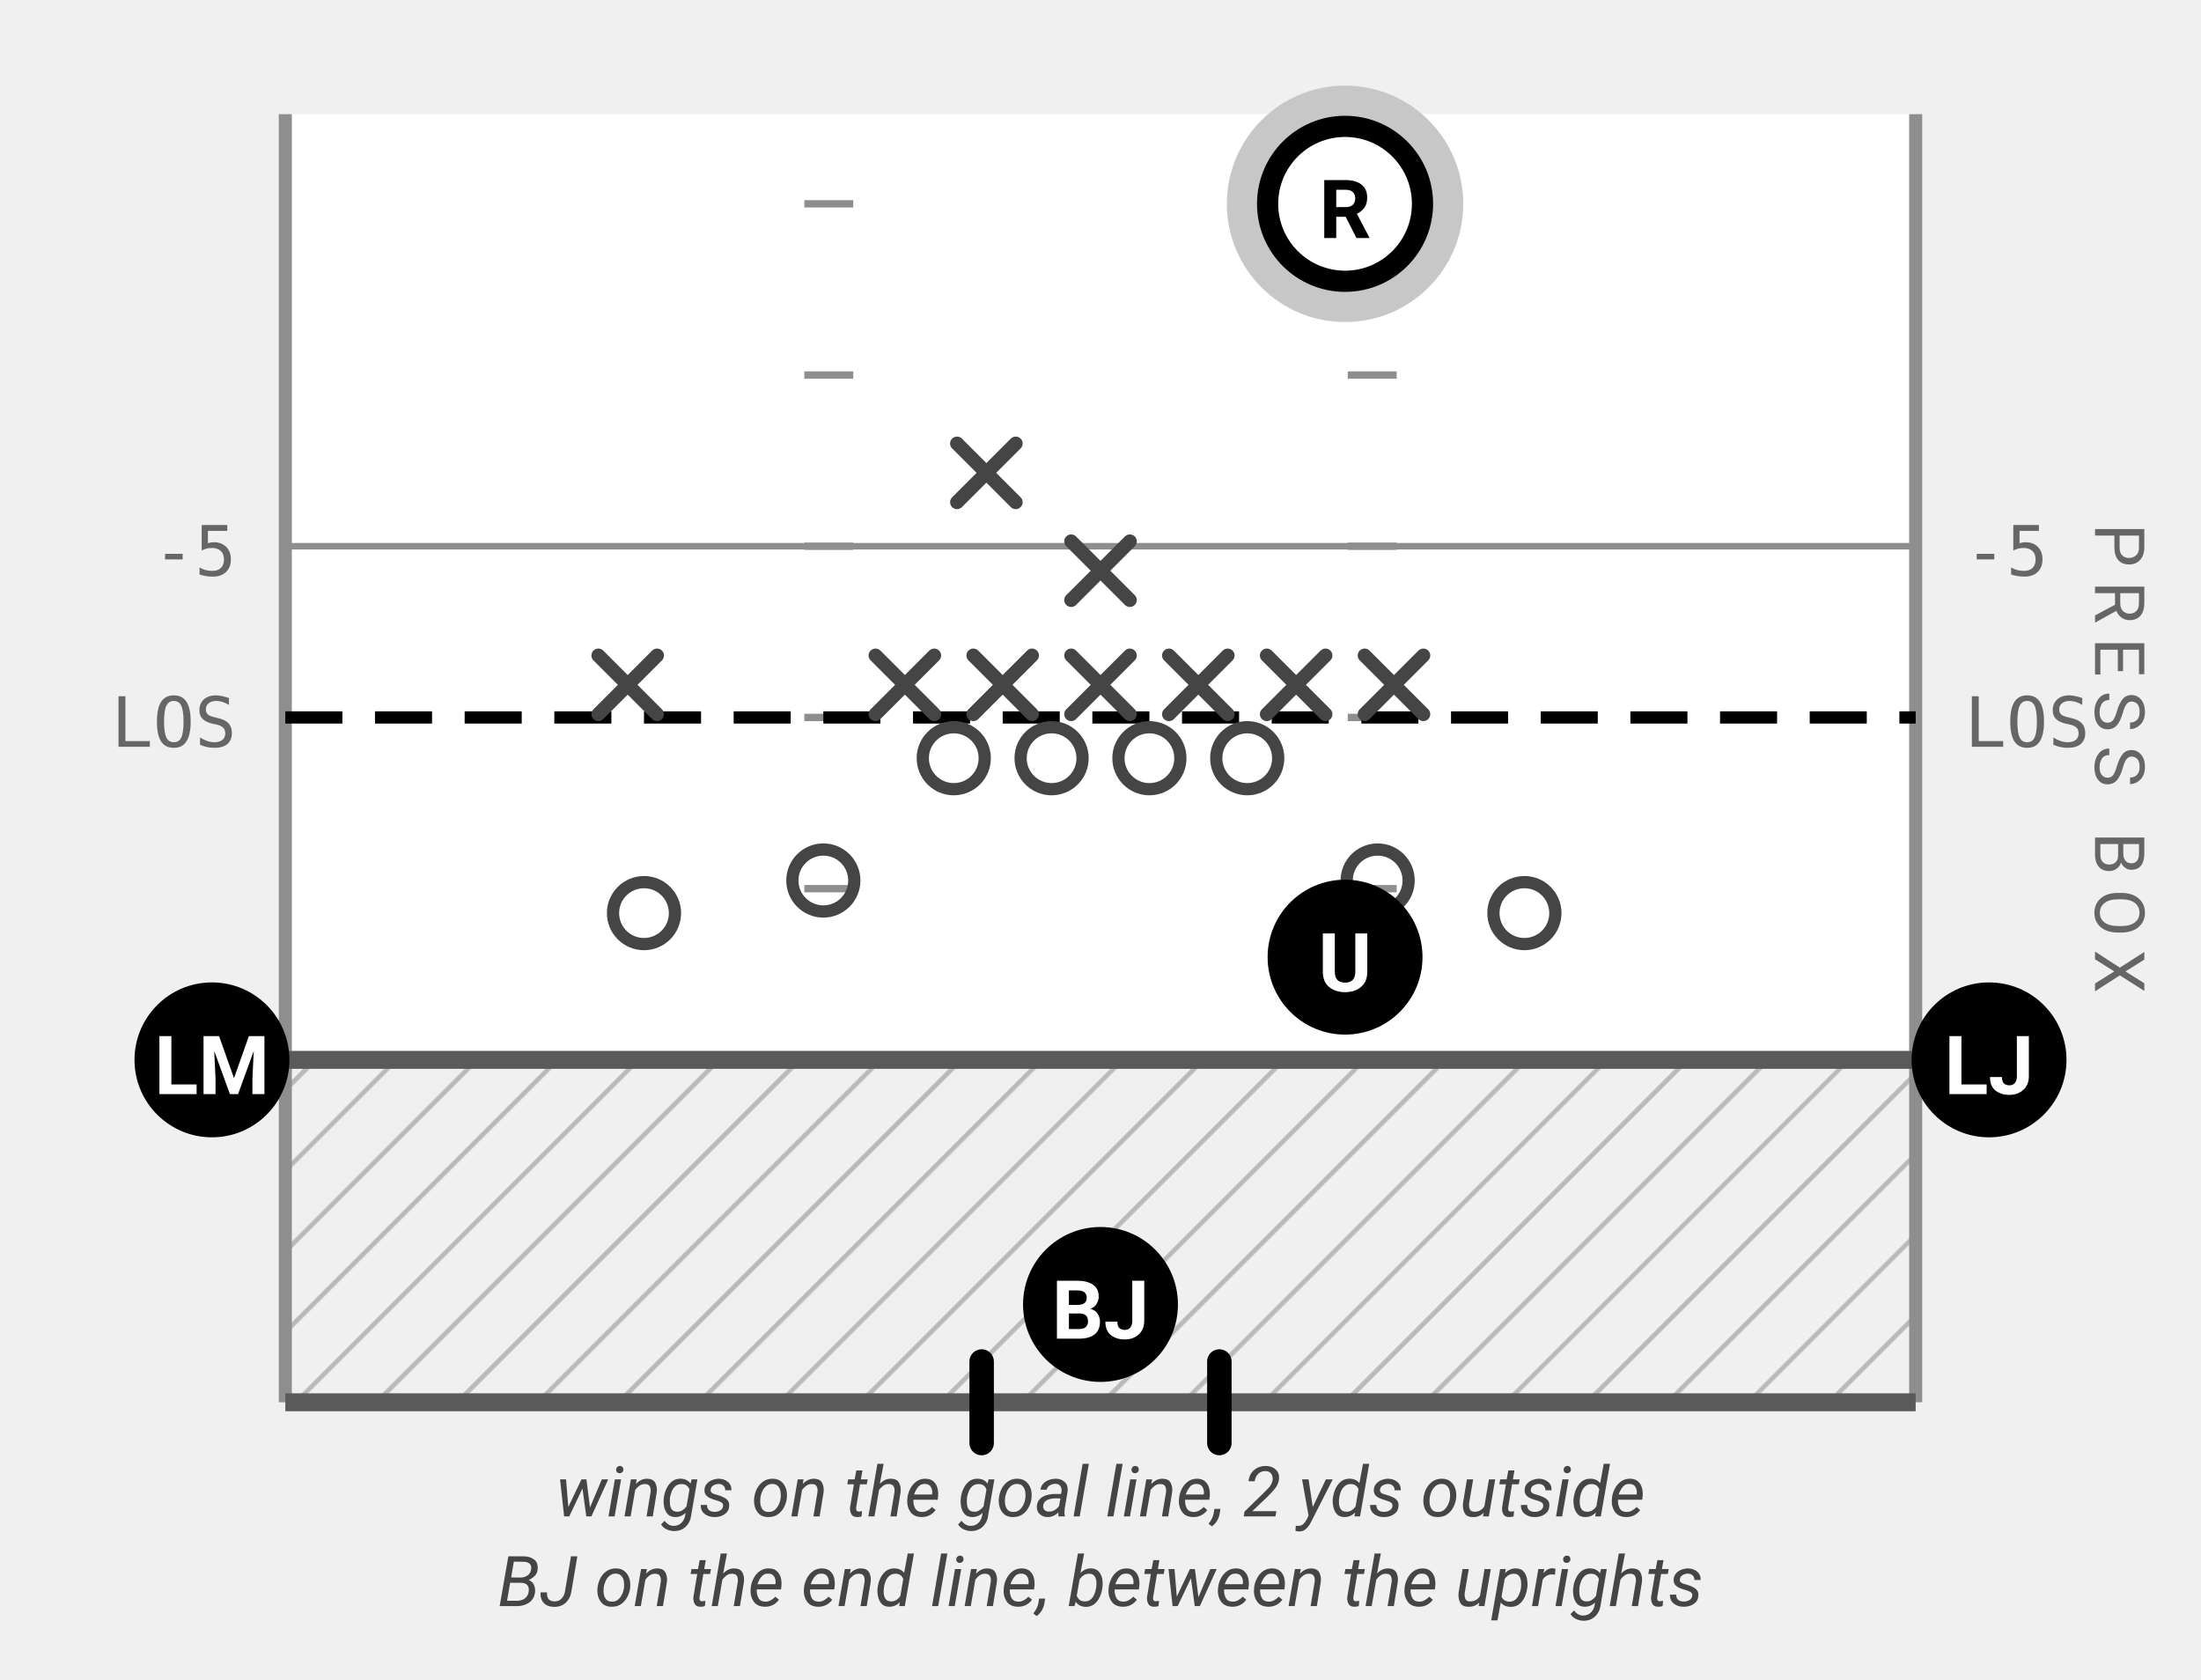
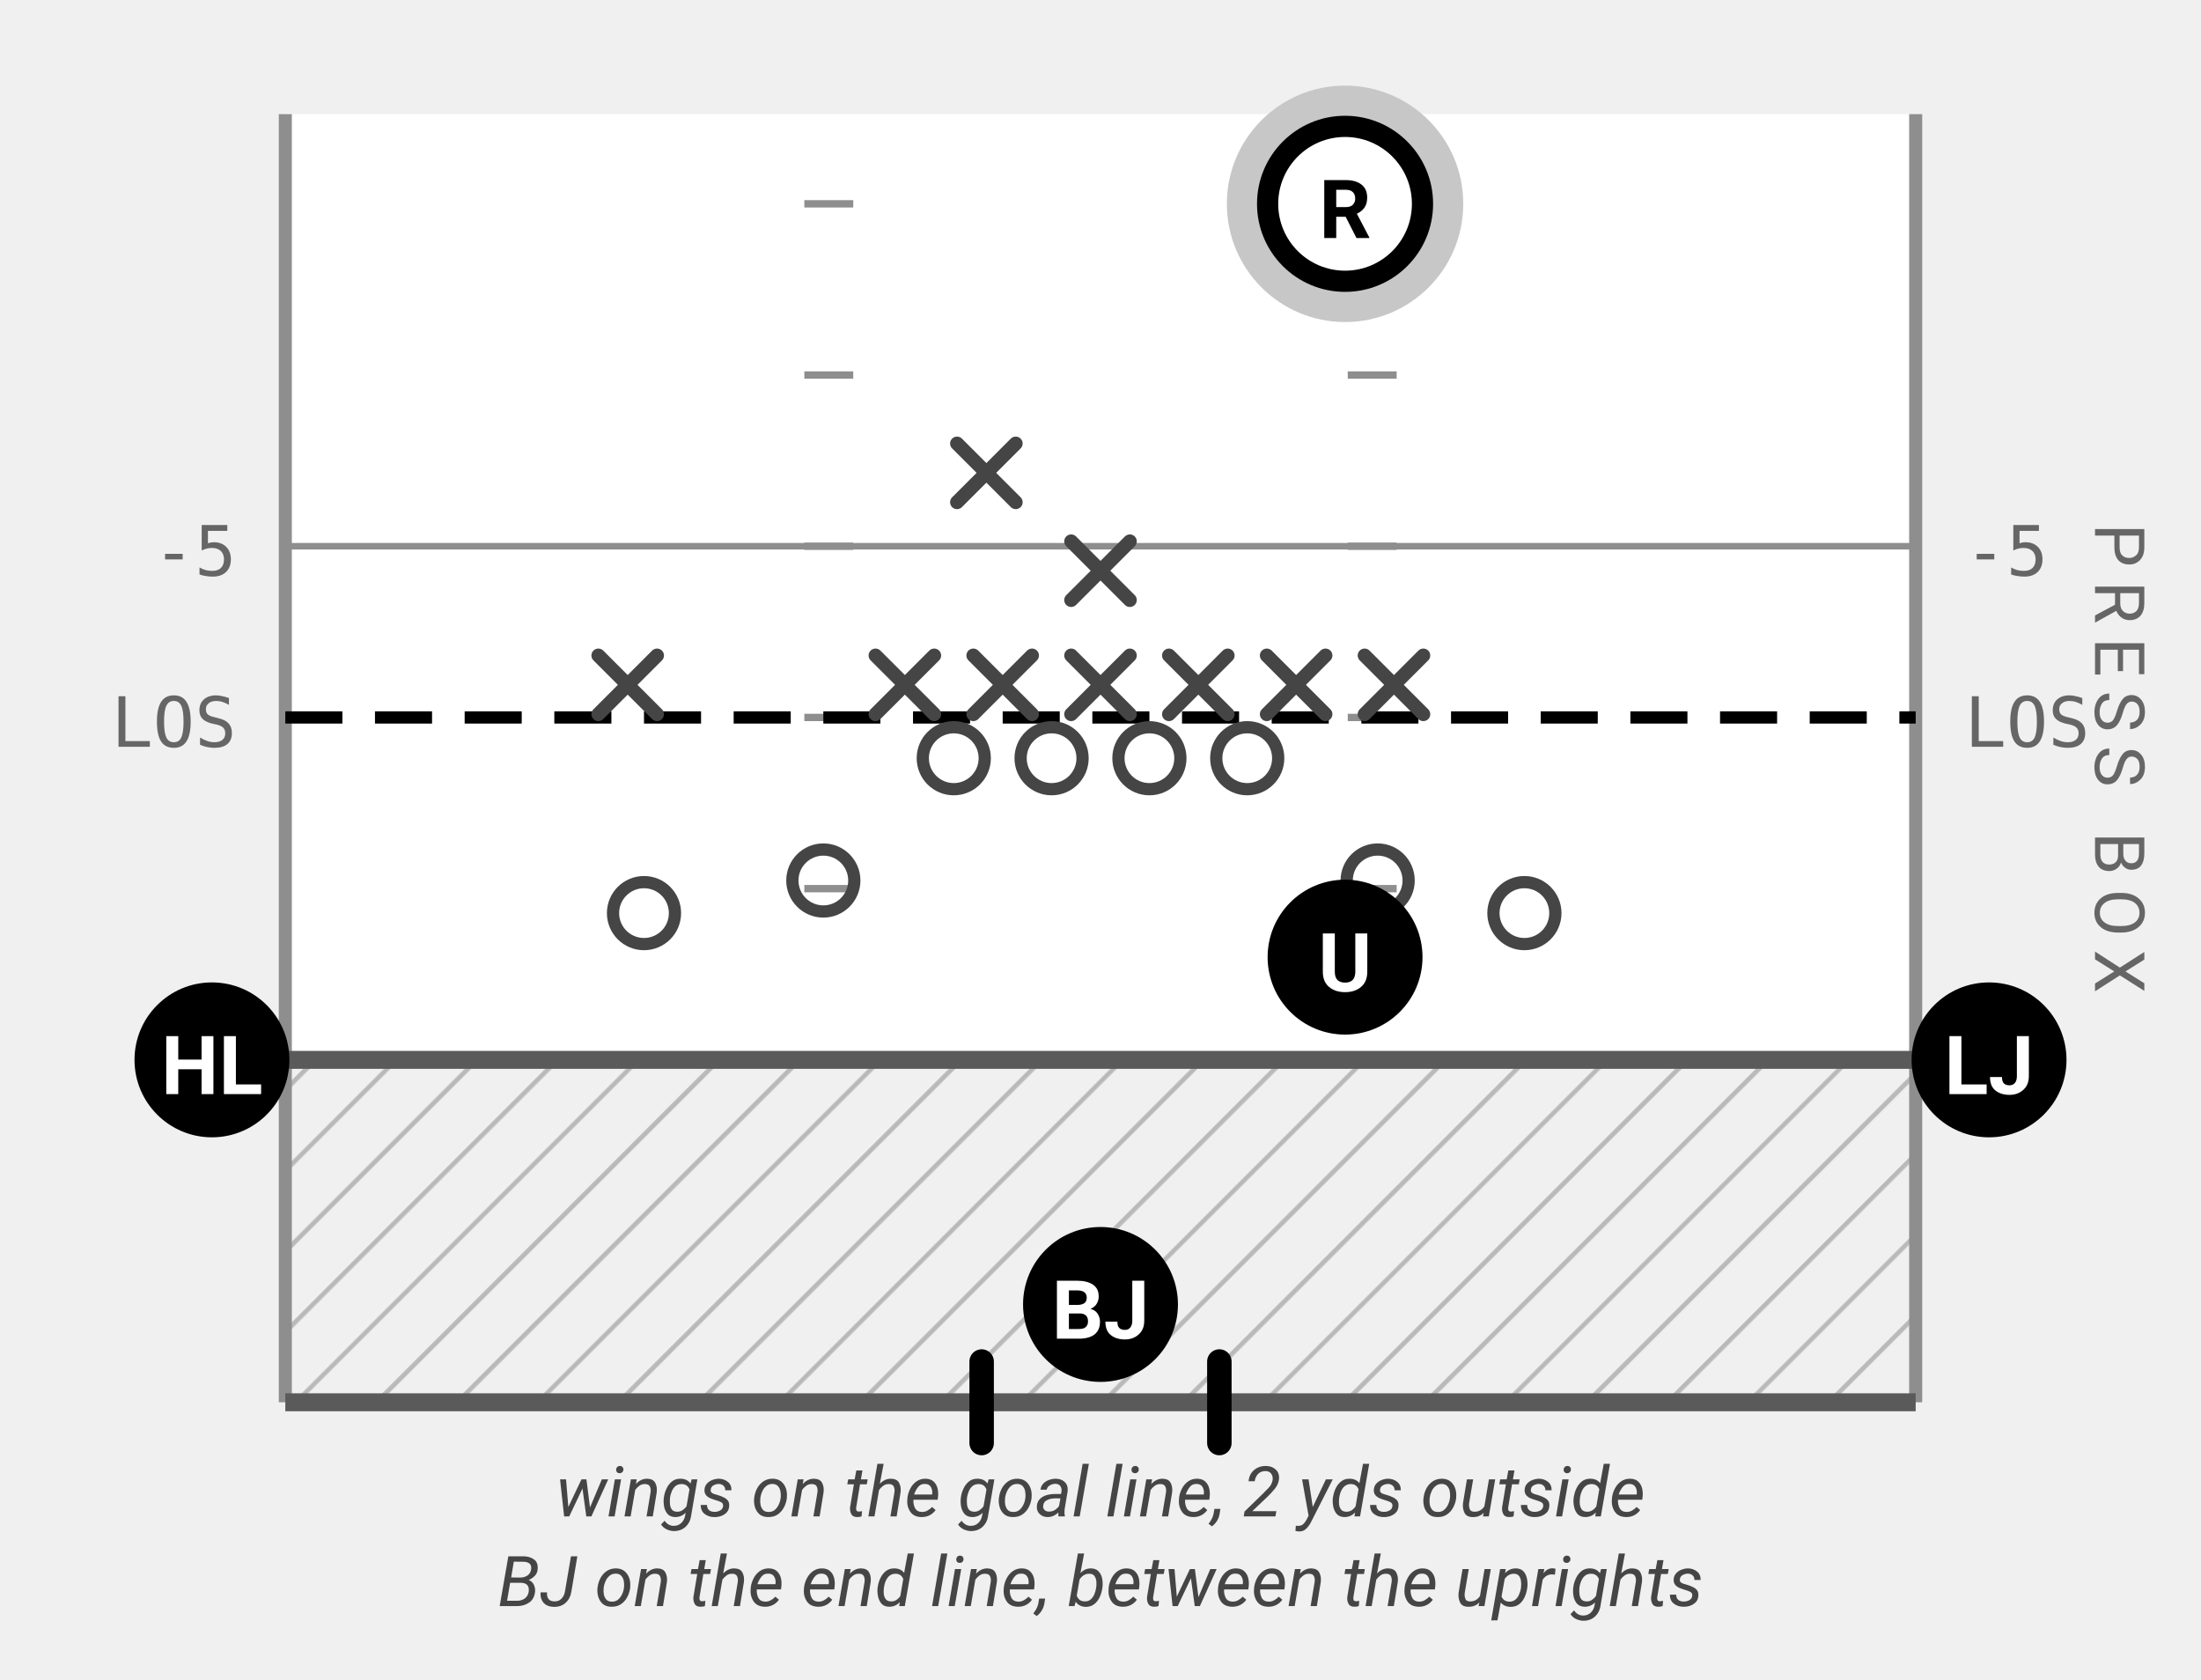
<svg xmlns="http://www.w3.org/2000/svg" viewBox="0 0 270 206" role="img" aria-label="Goal line — Referee position, crew of 5">
  <style>svg{font-family:system-ui,-apple-system,"Segoe UI",Roboto,"Helvetica Neue",Arial,sans-serif}
.turf{fill:#FFFFFF}
.ez{fill:url(#hz)}
.hl{stroke:#B8B8B8;stroke-width:1.15}
.sl{stroke:#8E8E8E;stroke-width:1.6;fill:none}
.yl{stroke:#8E8E8E;stroke-width:.8;fill:none}
.gl{stroke:#5A5A5A;stroke-width:2.2;fill:none}
.rl{stroke:#000000;stroke-width:1.5;stroke-dasharray:7 4;fill:none}
.hash{stroke:#8E8E8E;stroke-width:.9}
.post{stroke:#000000;stroke-width:3;fill:none;stroke-linecap:round}
.ylab{font-family:ui-monospace,Menlo,Consolas,monospace;font-size:8.5px;fill:#666666}
.ylab.end{text-anchor:end}
.ylab.start{text-anchor:start}
.pb{font-size:8.5px;letter-spacing:.2em;fill:#666666;text-anchor:middle;text-transform:uppercase}
.kp line{stroke:#454545;stroke-width:1.7;stroke-linecap:round}
.rp{fill:none;stroke:#454545;stroke-width:1.5}
.hat-b{fill:#000000}
.hat-w{fill:#FFFFFF;stroke:#000000;stroke-width:2.6}
.halo{fill:#C7C7C7}
.mk{font-size:10px;font-weight:600;text-anchor:middle}
.mk-l{fill:#FFFFFF}
.mk-d{fill:#000000}
.mv{stroke:#000000;stroke-width:1.7;fill:none;stroke-dasharray:.1 4.4;stroke-linecap:round}
.arh{fill:#000000}
.mvlab{font-size:8.4px;fill:#454545;text-anchor:middle;font-style:italic}
.note{font-size:8.6px;fill:#454545;font-style:italic}
.note.middle{text-anchor:middle}
.note.start{text-anchor:start}
.note.end{text-anchor:end}
.flagk{fill:#000000}
.flagt{stroke:#000000;stroke-width:1.4;stroke-linecap:round}</style>
  <defs>
    <pattern id="hz" width="7" height="7" patternUnits="userSpaceOnUse" patternTransform="rotate(45)">
      <line x1="0" y1="0" x2="0" y2="7" class="hl" />
    </pattern>
    <marker id="ar" viewBox="0 0 10 10" refX="8" refY="5" markerWidth="5" markerHeight="5" orient="auto-start-reverse">
      <path d="M0,1 L9,5 L0,9 z" class="arh" />
    </marker>
  </defs>
  <rect x="35" y="14" width="200" height="116" class="turf" />
  <rect x="35" y="130" width="200" height="42" class="ez" />
  <line x1="98.67" y1="25" x2="104.67" y2="25" class="hash" />
  <line x1="165.33" y1="25" x2="171.33" y2="25" class="hash" />
  <line x1="98.67" y1="46" x2="104.67" y2="46" class="hash" />
  <line x1="165.33" y1="46" x2="171.33" y2="46" class="hash" />
  <line x1="98.67" y1="67" x2="104.67" y2="67" class="hash" />
  <line x1="165.33" y1="67" x2="171.33" y2="67" class="hash" />
  <line x1="98.67" y1="88" x2="104.67" y2="88" class="hash" />
  <line x1="165.33" y1="88" x2="171.33" y2="88" class="hash" />
  <line x1="98.67" y1="109" x2="104.67" y2="109" class="hash" />
  <line x1="165.33" y1="109" x2="171.33" y2="109" class="hash" />
  <line x1="98.67" y1="130" x2="104.67" y2="130" class="hash" />
  <line x1="165.33" y1="130" x2="171.33" y2="130" class="hash" />
  <line x1="35" y1="14" x2="35" y2="172" class="sl" />
  <line x1="235" y1="14" x2="235" y2="172" class="sl" />
  <line x1="35" y1="67" x2="235" y2="67" class="yl" />
  <text x="29" y="70.6" class="ylab end">-5</text>
  <text x="241" y="70.6" class="ylab start">-5</text>
  <line x1="35" y1="88" x2="235" y2="88" class="rl" />
  <text x="29" y="91.6" class="ylab end">LOS</text>
  <text x="241" y="91.6" class="ylab start">LOS</text>
  <line x1="35" y1="130" x2="235" y2="130" class="gl" />
  <text x="29" y="133.6" class="ylab end">G</text>
  <text x="241" y="133.6" class="ylab start">G</text>
  <line x1="35" y1="172" x2="235" y2="172" class="gl" />
  <line x1="120.42" y1="167" x2="120.42" y2="177" class="post" />
  <line x1="149.58" y1="167" x2="149.58" y2="177" class="post" />
  <text x="257" y="93" class="pb" transform="rotate(90 257 93)">PRESS BOX</text>
  <g class="kp">
    <line x1="107.4" y1="80.4" x2="114.6" y2="87.6" />
    <line x1="107.4" y1="87.6" x2="114.6" y2="80.4" />
  </g>
  <g class="kp">
    <line x1="119.4" y1="80.4" x2="126.6" y2="87.6" />
    <line x1="119.4" y1="87.6" x2="126.6" y2="80.4" />
  </g>
  <g class="kp">
    <line x1="131.4" y1="80.4" x2="138.6" y2="87.6" />
    <line x1="131.4" y1="87.6" x2="138.6" y2="80.4" />
  </g>
  <g class="kp">
    <line x1="143.4" y1="80.4" x2="150.6" y2="87.6" />
    <line x1="143.4" y1="87.6" x2="150.6" y2="80.4" />
  </g>
  <g class="kp">
    <line x1="155.4" y1="80.4" x2="162.6" y2="87.6" />
    <line x1="155.4" y1="87.6" x2="162.6" y2="80.4" />
  </g>
  <g class="kp">
    <line x1="167.4" y1="80.4" x2="174.6" y2="87.6" />
    <line x1="167.4" y1="87.6" x2="174.6" y2="80.4" />
  </g>
  <g class="kp">
    <line x1="73.4" y1="80.4" x2="80.6" y2="87.6" />
    <line x1="73.4" y1="87.6" x2="80.6" y2="80.4" />
  </g>
  <g class="kp">
    <line x1="131.4" y1="66.4" x2="138.6" y2="73.6" />
    <line x1="131.4" y1="73.6" x2="138.6" y2="66.4" />
  </g>
  <g class="kp">
    <line x1="117.4" y1="54.4" x2="124.6" y2="61.6" />
    <line x1="117.4" y1="61.6" x2="124.6" y2="54.4" />
  </g>
  <circle cx="117" cy="93" r="3.8" class="rp" />
  <circle cx="129" cy="93" r="3.8" class="rp" />
  <circle cx="141" cy="93" r="3.8" class="rp" />
  <circle cx="153" cy="93" r="3.8" class="rp" />
  <circle cx="101" cy="108" r="3.8" class="rp" />
  <circle cx="169" cy="108" r="3.8" class="rp" />
  <circle cx="79" cy="112" r="3.8" class="rp" />
  <circle cx="187" cy="112" r="3.8" class="rp" />
  <g class="you">
    <circle cx="165" cy="25" r="14.5" class="halo" />
    <circle cx="165" cy="25" r="9.5" class="hat-w" />
    <text x="165" y="29.2" class="mk mk-d">R</text>
  </g>
  <g>
    <circle cx="165" cy="117.4" r="9.5" class="hat-b" />
    <text x="165" y="121.6" class="mk mk-l">U</text>
  </g>
  <g>
    <circle cx="26" cy="130" r="9.5" class="hat-b" />
-     <text x="26" y="134.2" class="mk mk-l">LM</text>
+     <text x="26" y="134.2" class="mk mk-l">HL</text>
  </g>
  <g>
    <circle cx="244" cy="130" r="9.5" class="hat-b" />
    <text x="244" y="134.2" class="mk mk-l">LJ</text>
  </g>
  <g>
    <circle cx="135" cy="160" r="9.5" class="hat-b" />
    <text x="135" y="164.2" class="mk mk-l">BJ</text>
  </g>
  <text x="135" y="197" class="note middle">BJ on the end line, between the uprights</text>
  <text x="135" y="186" class="note middle">wings on the goal line, 2 yds outside</text>
</svg>
